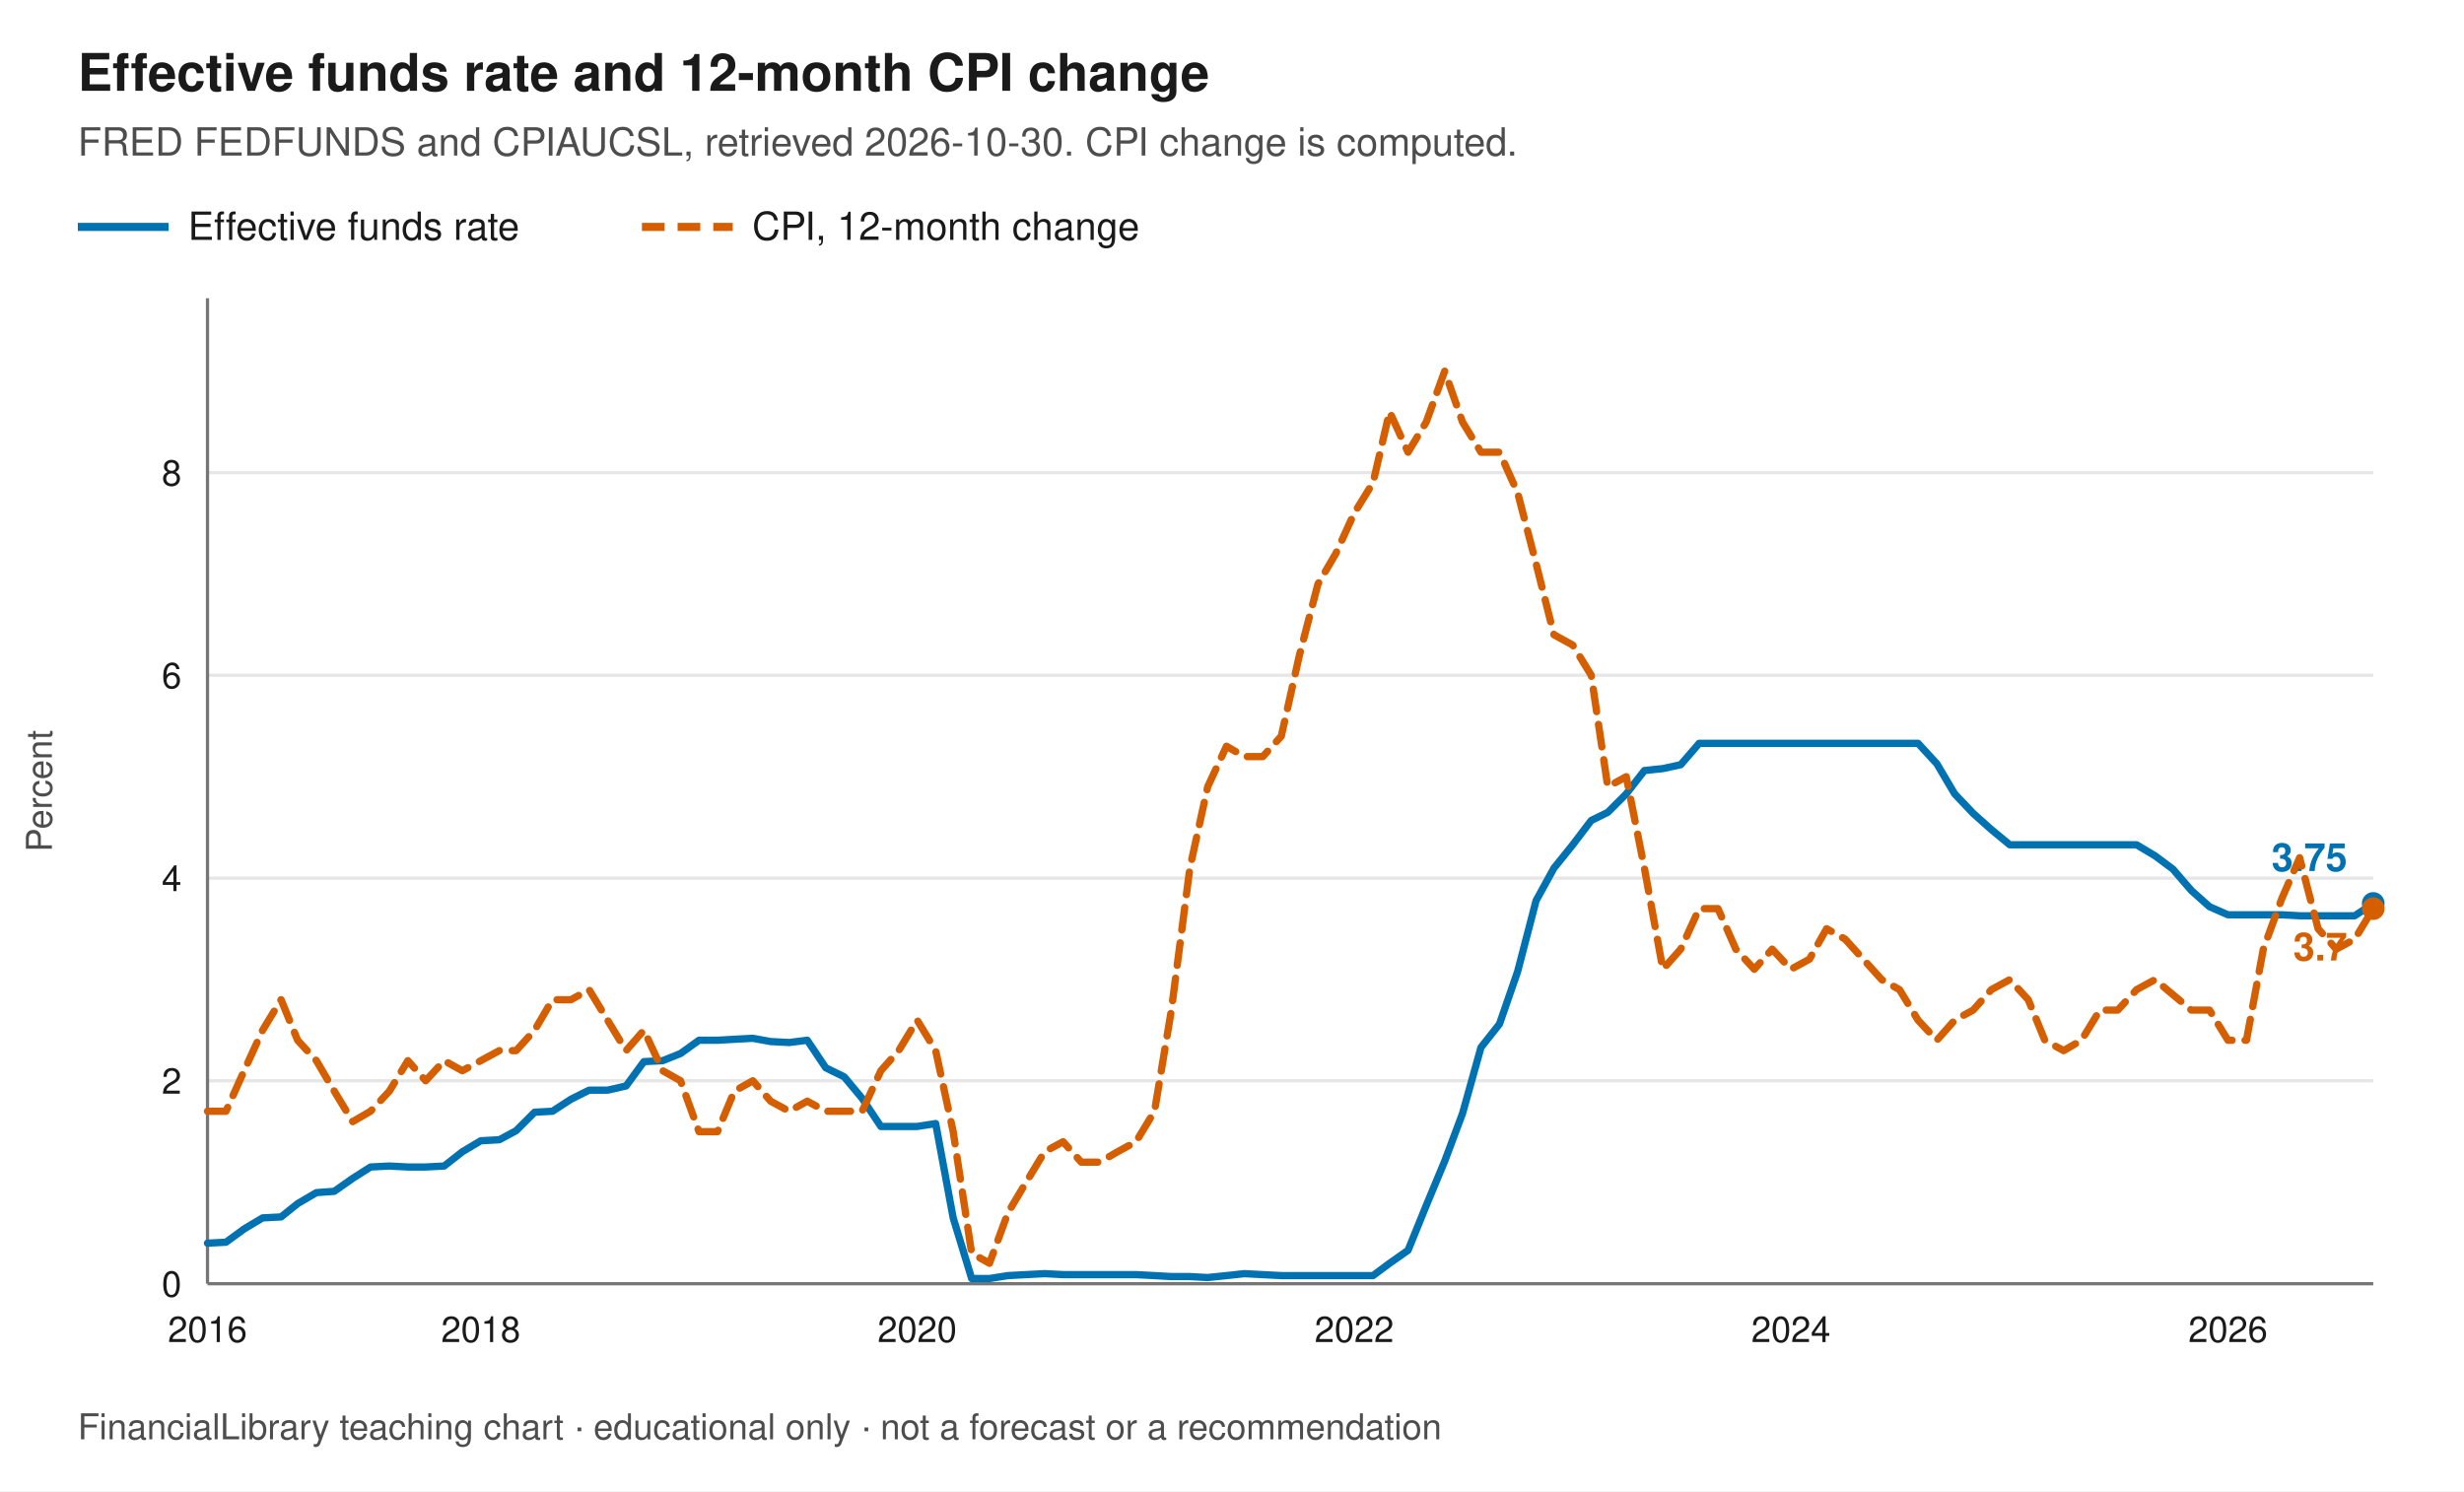
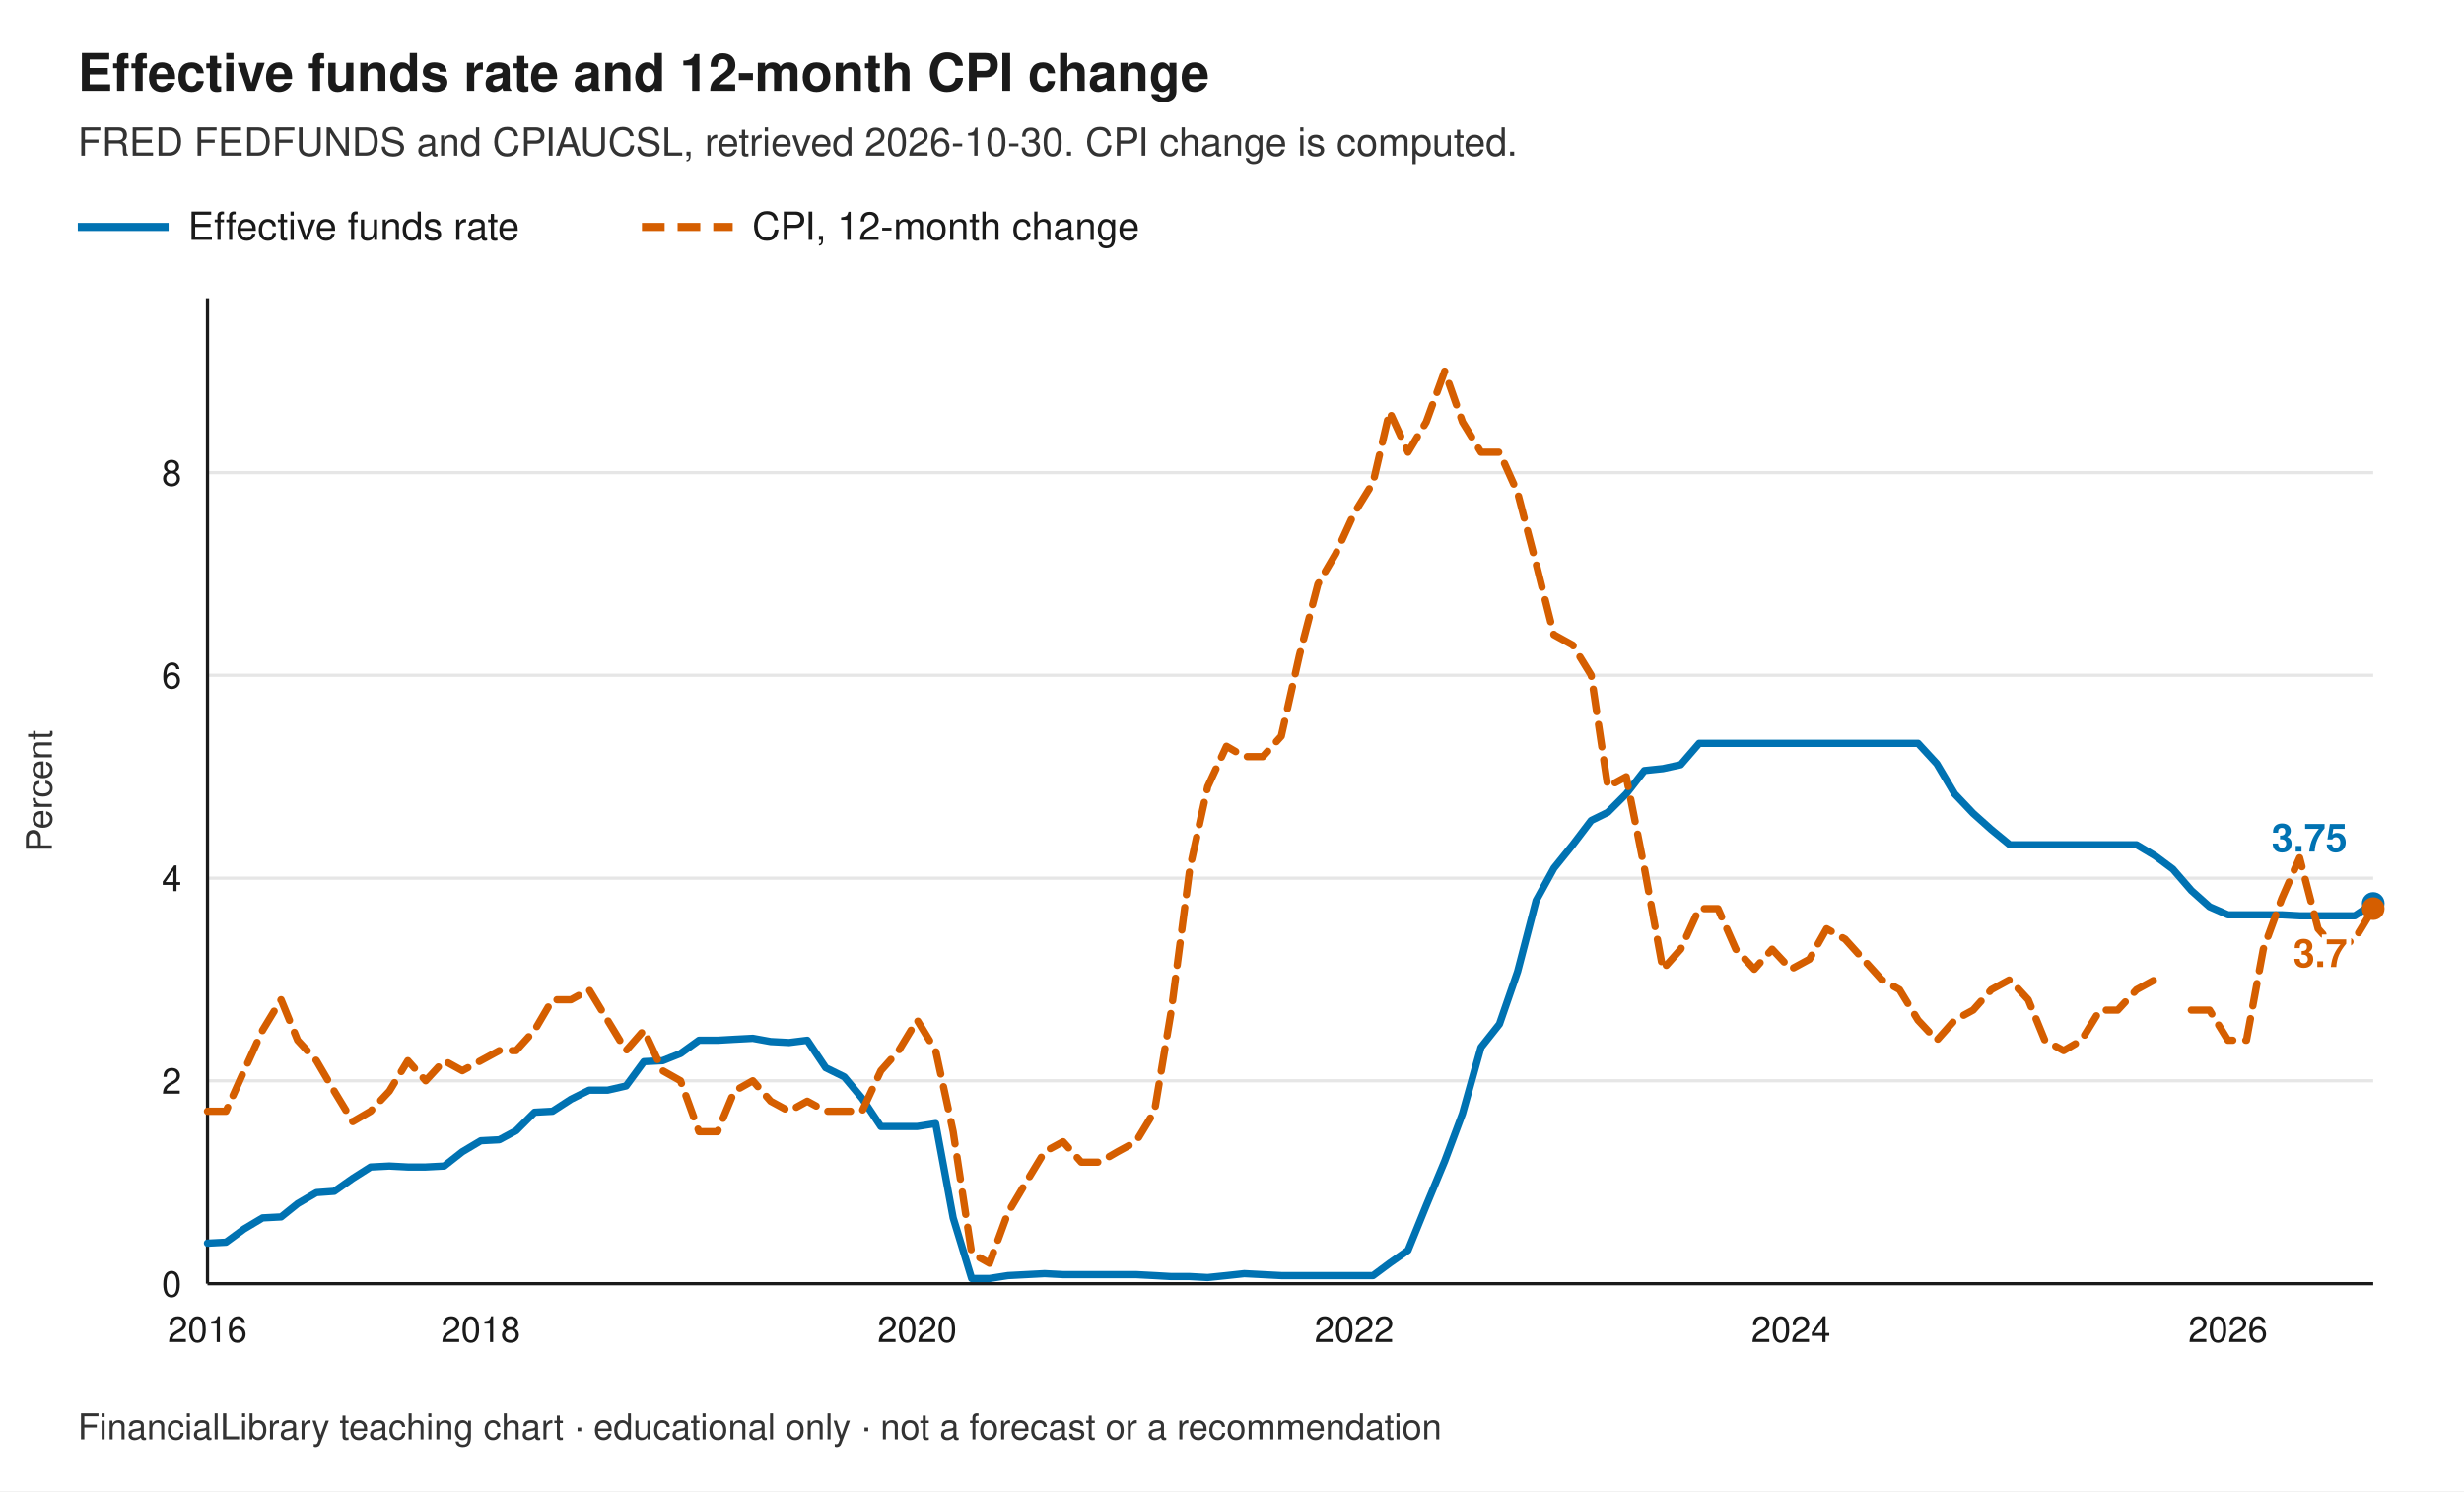
<svg xmlns="http://www.w3.org/2000/svg" width="760" height="460" viewBox="0 0 760 460" role="img" aria-labelledby="title-rates-policy-and-inflation desc-rates-policy-and-inflation">
  <rect width="760" height="460" fill="#FFFFFF" />
  <text x="24" y="28" fill="#1A1A1A" font-size="16" font-weight="700" font-family="Segoe UI, Helvetica, Arial, sans-serif">Effective funds rate and 12-month CPI change</text>
-   <text x="24" y="48" fill="#4D4D4D" font-size="12" font-family="Segoe UI, Helvetica, Arial, sans-serif">FRED FEDFUNDS and CPIAUCSL, retrieved 2026-10-30. CPI change is computed.</text>
+   <text x="24" y="48" fill="#333333" font-size="12" font-family="Segoe UI, Helvetica, Arial, sans-serif">FRED FEDFUNDS and CPIAUCSL, retrieved 2026-10-30. CPI change is computed.</text>
  <line x1="24" y1="70" x2="52" y2="70" stroke="#0072B2" stroke-width="2.5" stroke-dasharray="" />
  <text x="58" y="74" fill="#1A1A1A" font-size="12" font-family="Segoe UI, Helvetica, Arial, sans-serif">Effective funds rate</text>
  <line x1="198" y1="70" x2="226" y2="70" stroke="#D55E00" stroke-width="2.5" stroke-dasharray="7 4" />
  <text x="232" y="74" fill="#1A1A1A" font-size="12" font-family="Segoe UI, Helvetica, Arial, sans-serif">CPI, 12-month change</text>
  <line x1="64" y1="396.0" x2="732" y2="396.0" stroke="#E6E6E6" stroke-width="1" />
  <text x="56" y="400.0" text-anchor="end" fill="#1A1A1A" font-size="11" font-family="Segoe UI, Helvetica, Arial, sans-serif">0</text>
  <line x1="64" y1="333.4" x2="732" y2="333.4" stroke="#E6E6E6" stroke-width="1" />
  <text x="56" y="337.4" text-anchor="end" fill="#1A1A1A" font-size="11" font-family="Segoe UI, Helvetica, Arial, sans-serif">2</text>
  <line x1="64" y1="270.9" x2="732" y2="270.9" stroke="#E6E6E6" stroke-width="1" />
  <text x="56" y="274.9" text-anchor="end" fill="#1A1A1A" font-size="11" font-family="Segoe UI, Helvetica, Arial, sans-serif">4</text>
  <line x1="64" y1="208.3" x2="732" y2="208.3" stroke="#E6E6E6" stroke-width="1" />
  <text x="56" y="212.3" text-anchor="end" fill="#1A1A1A" font-size="11" font-family="Segoe UI, Helvetica, Arial, sans-serif">6</text>
  <line x1="64" y1="145.8" x2="732" y2="145.8" stroke="#E6E6E6" stroke-width="1" />
  <text x="56" y="149.8" text-anchor="end" fill="#1A1A1A" font-size="11" font-family="Segoe UI, Helvetica, Arial, sans-serif">8</text>
-   <text x="16" y="244" fill="#4D4D4D" font-size="11" transform="rotate(-90 16 244)" text-anchor="middle" font-family="Segoe UI, Helvetica, Arial, sans-serif">Percent</text>
+   <text x="16" y="244" fill="#333333" font-size="11" transform="rotate(-90 16 244)" text-anchor="middle" font-family="Segoe UI, Helvetica, Arial, sans-serif">Percent</text>
  <text x="64.0" y="414" text-anchor="middle" fill="#1A1A1A" font-size="11" font-family="Segoe UI, Helvetica, Arial, sans-serif">2016</text>
  <text x="148.3" y="414" text-anchor="middle" fill="#1A1A1A" font-size="11" font-family="Segoe UI, Helvetica, Arial, sans-serif">2018</text>
  <text x="282.9" y="414" text-anchor="middle" fill="#1A1A1A" font-size="11" font-family="Segoe UI, Helvetica, Arial, sans-serif">2020</text>
  <text x="417.7" y="414" text-anchor="middle" fill="#1A1A1A" font-size="11" font-family="Segoe UI, Helvetica, Arial, sans-serif">2022</text>
  <text x="552.4" y="414" text-anchor="middle" fill="#1A1A1A" font-size="11" font-family="Segoe UI, Helvetica, Arial, sans-serif">2024</text>
  <text x="687.2" y="414" text-anchor="middle" fill="#1A1A1A" font-size="11" font-family="Segoe UI, Helvetica, Arial, sans-serif">2026</text>
-   <line x1="64" y1="92" x2="64" y2="396" stroke="#767676" />
-   <line x1="64" y1="396" x2="732" y2="396" stroke="#767676" />
+   <line x1="64" y1="92" x2="64" y2="396" stroke="#1A1A1A" />
+   <line x1="64" y1="396" x2="732" y2="396" stroke="#1A1A1A" />
  <polyline fill="none" stroke="#0072B2" stroke-width="2.25" stroke-dasharray="" stroke-linejoin="round" stroke-linecap="round" points="64.0,383.5 69.7,383.2 75.3,379.1 81.0,375.7 86.7,375.4 91.8,371.3 97.6,367.9 103.1,367.5 108.8,363.5 114.3,360.0 120.1,359.7 125.8,360.0 131.3,360.0 137.0,359.7 142.6,355.3 148.3,351.9 154.0,351.6 159.2,348.8 164.9,343.1 170.4,342.8 176.1,339.1 181.7,336.3 187.4,336.3 193.1,335.0 198.6,327.5 204.4,327.2 209.9,325.0 215.6,320.9 221.3,320.9 226.5,320.6 232.2,320.3 237.7,321.3 243.4,321.6 249.0,320.9 254.7,329.4 260.4,332.2 265.9,338.8 271.7,347.5 277.2,347.5 282.9,347.5 288.6,346.6 294.0,375.7 299.7,394.4 305.2,394.4 310.9,393.5 316.5,393.2 322.2,392.9 327.9,393.2 333.5,393.2 339.2,393.2 344.7,393.2 350.4,393.2 356.1,393.5 361.3,393.8 367.0,393.8 372.5,394.1 378.3,393.5 383.8,392.9 389.5,393.2 395.2,393.5 400.8,393.5 406.5,393.5 412.0,393.5 417.7,393.5 423.5,393.5 428.6,389.7 434.3,385.7 439.9,371.9 445.6,358.2 451.1,343.5 456.8,323.1 462.5,315.9 468.1,299.7 473.8,277.8 479.3,267.8 485.1,260.6 490.8,253.1 495.9,250.6 501.6,244.9 507.2,237.7 512.9,237.1 518.4,235.9 524.1,229.3 529.9,229.3 535.4,229.3 541.1,229.3 546.6,229.3 552.4,229.3 558.1,229.3 563.4,229.3 569.1,229.3 574.7,229.3 580.4,229.3 585.9,229.3 591.6,229.3 597.4,235.6 602.9,244.9 608.6,250.9 614.2,255.9 619.9,260.6 625.6,260.6 630.7,260.6 636.5,260.6 642.0,260.6 647.7,260.6 653.2,260.6 659.0,260.6 664.7,264.0 670.2,268.1 675.9,274.7 681.5,279.7 687.2,282.2 692.9,282.2 698.1,282.2 703.8,282.2 709.3,282.5 715.0,282.5 720.6,282.5 726.3,282.5 732.0,278.7" />
  <circle cx="732.0" cy="278.7" r="3.5" fill="#0072B2" />
-   <text x="724.0" y="268.7" text-anchor="end" fill="#0072B2" font-size="12" font-weight="700" font-family="Segoe UI, Helvetica, Arial, sans-serif">3.75</text>
-   <polyline fill="none" stroke="#D55E00" stroke-width="2.25" stroke-dasharray="7 4" stroke-linejoin="round" stroke-linecap="round" points="64.0,342.8 69.7,342.8 75.3,330.3 81.0,317.8 86.7,308.4 91.8,320.9 97.6,327.2 103.1,336.6 108.8,346.0 114.3,342.8 120.1,336.6 125.8,327.2 131.3,333.4 137.0,327.2 142.6,330.3 148.3,327.2 154.0,324.1 159.2,324.1 164.9,317.8 170.4,308.4 176.1,308.4 181.7,305.3 187.4,314.7 193.1,324.1 198.6,317.8 204.4,330.3 209.9,333.4 215.6,349.1 221.3,349.1 226.5,336.6 232.2,333.4 237.7,339.7 243.4,342.8 249.0,339.7 254.7,342.8 260.4,342.8 265.9,342.8 271.7,330.3 277.2,324.1 282.9,314.7 288.6,324.1 294.0,349.1 299.7,386.6 305.2,389.7 310.9,374.1 316.5,364.7 322.2,355.3 327.9,352.2 333.5,358.5 339.2,358.5 344.7,355.3 350.4,352.2 356.1,342.8 361.3,311.6 367.0,267.8 372.5,242.7 378.3,230.2 383.8,233.4 389.5,233.4 395.2,227.1 400.8,202.1 406.5,180.2 412.0,170.8 417.7,158.3 423.5,148.9 428.6,127.0 434.3,139.5 439.9,130.2 445.6,114.5 451.1,130.2 456.8,139.5 462.5,139.5 468.1,152.0 473.8,173.9 479.3,195.8 485.1,199.0 490.8,208.3 495.9,242.7 501.6,239.6 507.2,267.8 512.9,299.0 518.4,292.8 524.1,280.3 529.9,280.3 535.4,292.8 541.1,299.0 546.6,292.8 552.4,299.0 558.1,295.9 563.4,286.5 569.1,289.7 574.7,295.9 580.4,302.2 585.9,305.3 591.6,314.7 597.4,320.9 602.9,314.7 608.6,311.6 614.2,305.3 619.9,302.2 625.6,308.4 630.7,320.9 636.5,324.1 642.0,320.9 647.7,311.6 653.2,311.6 659.0,305.3 664.7,302.2 675.9,311.6 681.5,311.6 687.2,320.9 692.9,320.9 698.1,292.8 703.8,277.2 709.3,264.6 715.0,286.5 720.6,292.8 726.3,289.7 732.0,280.3" />
+   <text x="724.0" y="262.7" text-anchor="end" fill="#0072B2" font-size="12" font-weight="700" stroke="#FFFFFF" stroke-width="3" paint-order="stroke fill" font-family="Segoe UI, Helvetica, Arial, sans-serif">3.75</text>
+   <polyline fill="none" stroke="#D55E00" stroke-width="2.25" stroke-dasharray="7 4" stroke-linejoin="round" stroke-linecap="round" points="64.0,342.8 69.7,342.8 75.3,330.3 81.0,317.8 86.7,308.4 91.8,320.9 97.6,327.2 103.1,336.6 108.8,346.0 114.3,342.8 120.1,336.6 125.8,327.2 131.3,333.4 137.0,327.2 142.6,330.3 148.3,327.2 154.0,324.1 159.2,324.1 164.9,317.8 170.4,308.4 176.1,308.4 181.7,305.3 187.4,314.7 193.1,324.1 198.6,317.8 204.4,330.3 209.9,333.4 215.6,349.1 221.3,349.1 226.5,336.6 232.2,333.4 237.7,339.7 243.4,342.8 249.0,339.7 254.7,342.8 260.4,342.8 265.9,342.8 271.7,330.3 277.2,324.1 282.9,314.7 288.6,324.1 294.0,349.1 299.7,386.6 305.2,389.7 310.9,374.1 316.5,364.7 322.2,355.3 327.9,352.2 333.5,358.5 339.2,358.5 344.7,355.3 350.4,352.2 356.1,342.8 361.3,311.6 367.0,267.8 372.5,242.7 378.3,230.2 383.8,233.4 389.5,233.4 395.2,227.1 400.8,202.1 406.5,180.2 412.0,170.8 417.7,158.3 423.5,148.9 428.6,127.0 434.3,139.5 439.9,130.2 445.6,114.5 451.1,130.2 456.8,139.5 462.5,139.5 468.1,152.0 473.8,173.9 479.3,195.8 485.1,199.0 490.8,208.3 495.9,242.7 501.6,239.6 507.2,267.8 512.9,299.0 518.4,292.8 524.1,280.3 529.9,280.3 535.4,292.8 541.1,299.0 546.6,292.8 552.4,299.0 558.1,295.9 563.4,286.5 569.1,289.7 574.7,295.9 580.4,302.2 585.9,305.3 591.6,314.7 597.4,320.9 602.9,314.7 608.6,311.6 614.2,305.3 619.9,302.2 625.6,308.4 630.7,320.9 636.5,324.1 642.0,320.9 647.7,311.6 653.2,311.6 659.0,305.3 664.7,302.2" />
+   <polyline fill="none" stroke="#D55E00" stroke-width="2.25" stroke-dasharray="7 4" stroke-linejoin="round" stroke-linecap="round" points="675.9,311.6 681.5,311.6 687.2,320.9 692.9,320.9 698.1,292.8 703.8,277.2 709.3,264.6 715.0,286.5 720.6,292.8 726.3,289.7 732.0,280.3" />
  <circle cx="732.0" cy="280.3" r="3.5" fill="#D55E00" />
-   <text x="724.0" y="296.3" text-anchor="end" fill="#D55E00" font-size="12" font-weight="700" font-family="Segoe UI, Helvetica, Arial, sans-serif">3.7</text>
-   <text x="24" y="444" fill="#4D4D4D" font-size="11" font-family="Segoe UI, Helvetica, Arial, sans-serif">FinancialLibrary teaching chart · educational only · not a forecast or a recommendation</text>
+   <text x="724.0" y="298.3" text-anchor="end" fill="#D55E00" font-size="12" font-weight="700" stroke="#FFFFFF" stroke-width="3" paint-order="stroke fill" font-family="Segoe UI, Helvetica, Arial, sans-serif">3.7</text>
+   <text x="24" y="444" fill="#333333" font-size="11" font-family="Segoe UI, Helvetica, Arial, sans-serif">FinancialLibrary teaching chart · educational only · not a forecast or a recommendation</text>
</svg>
